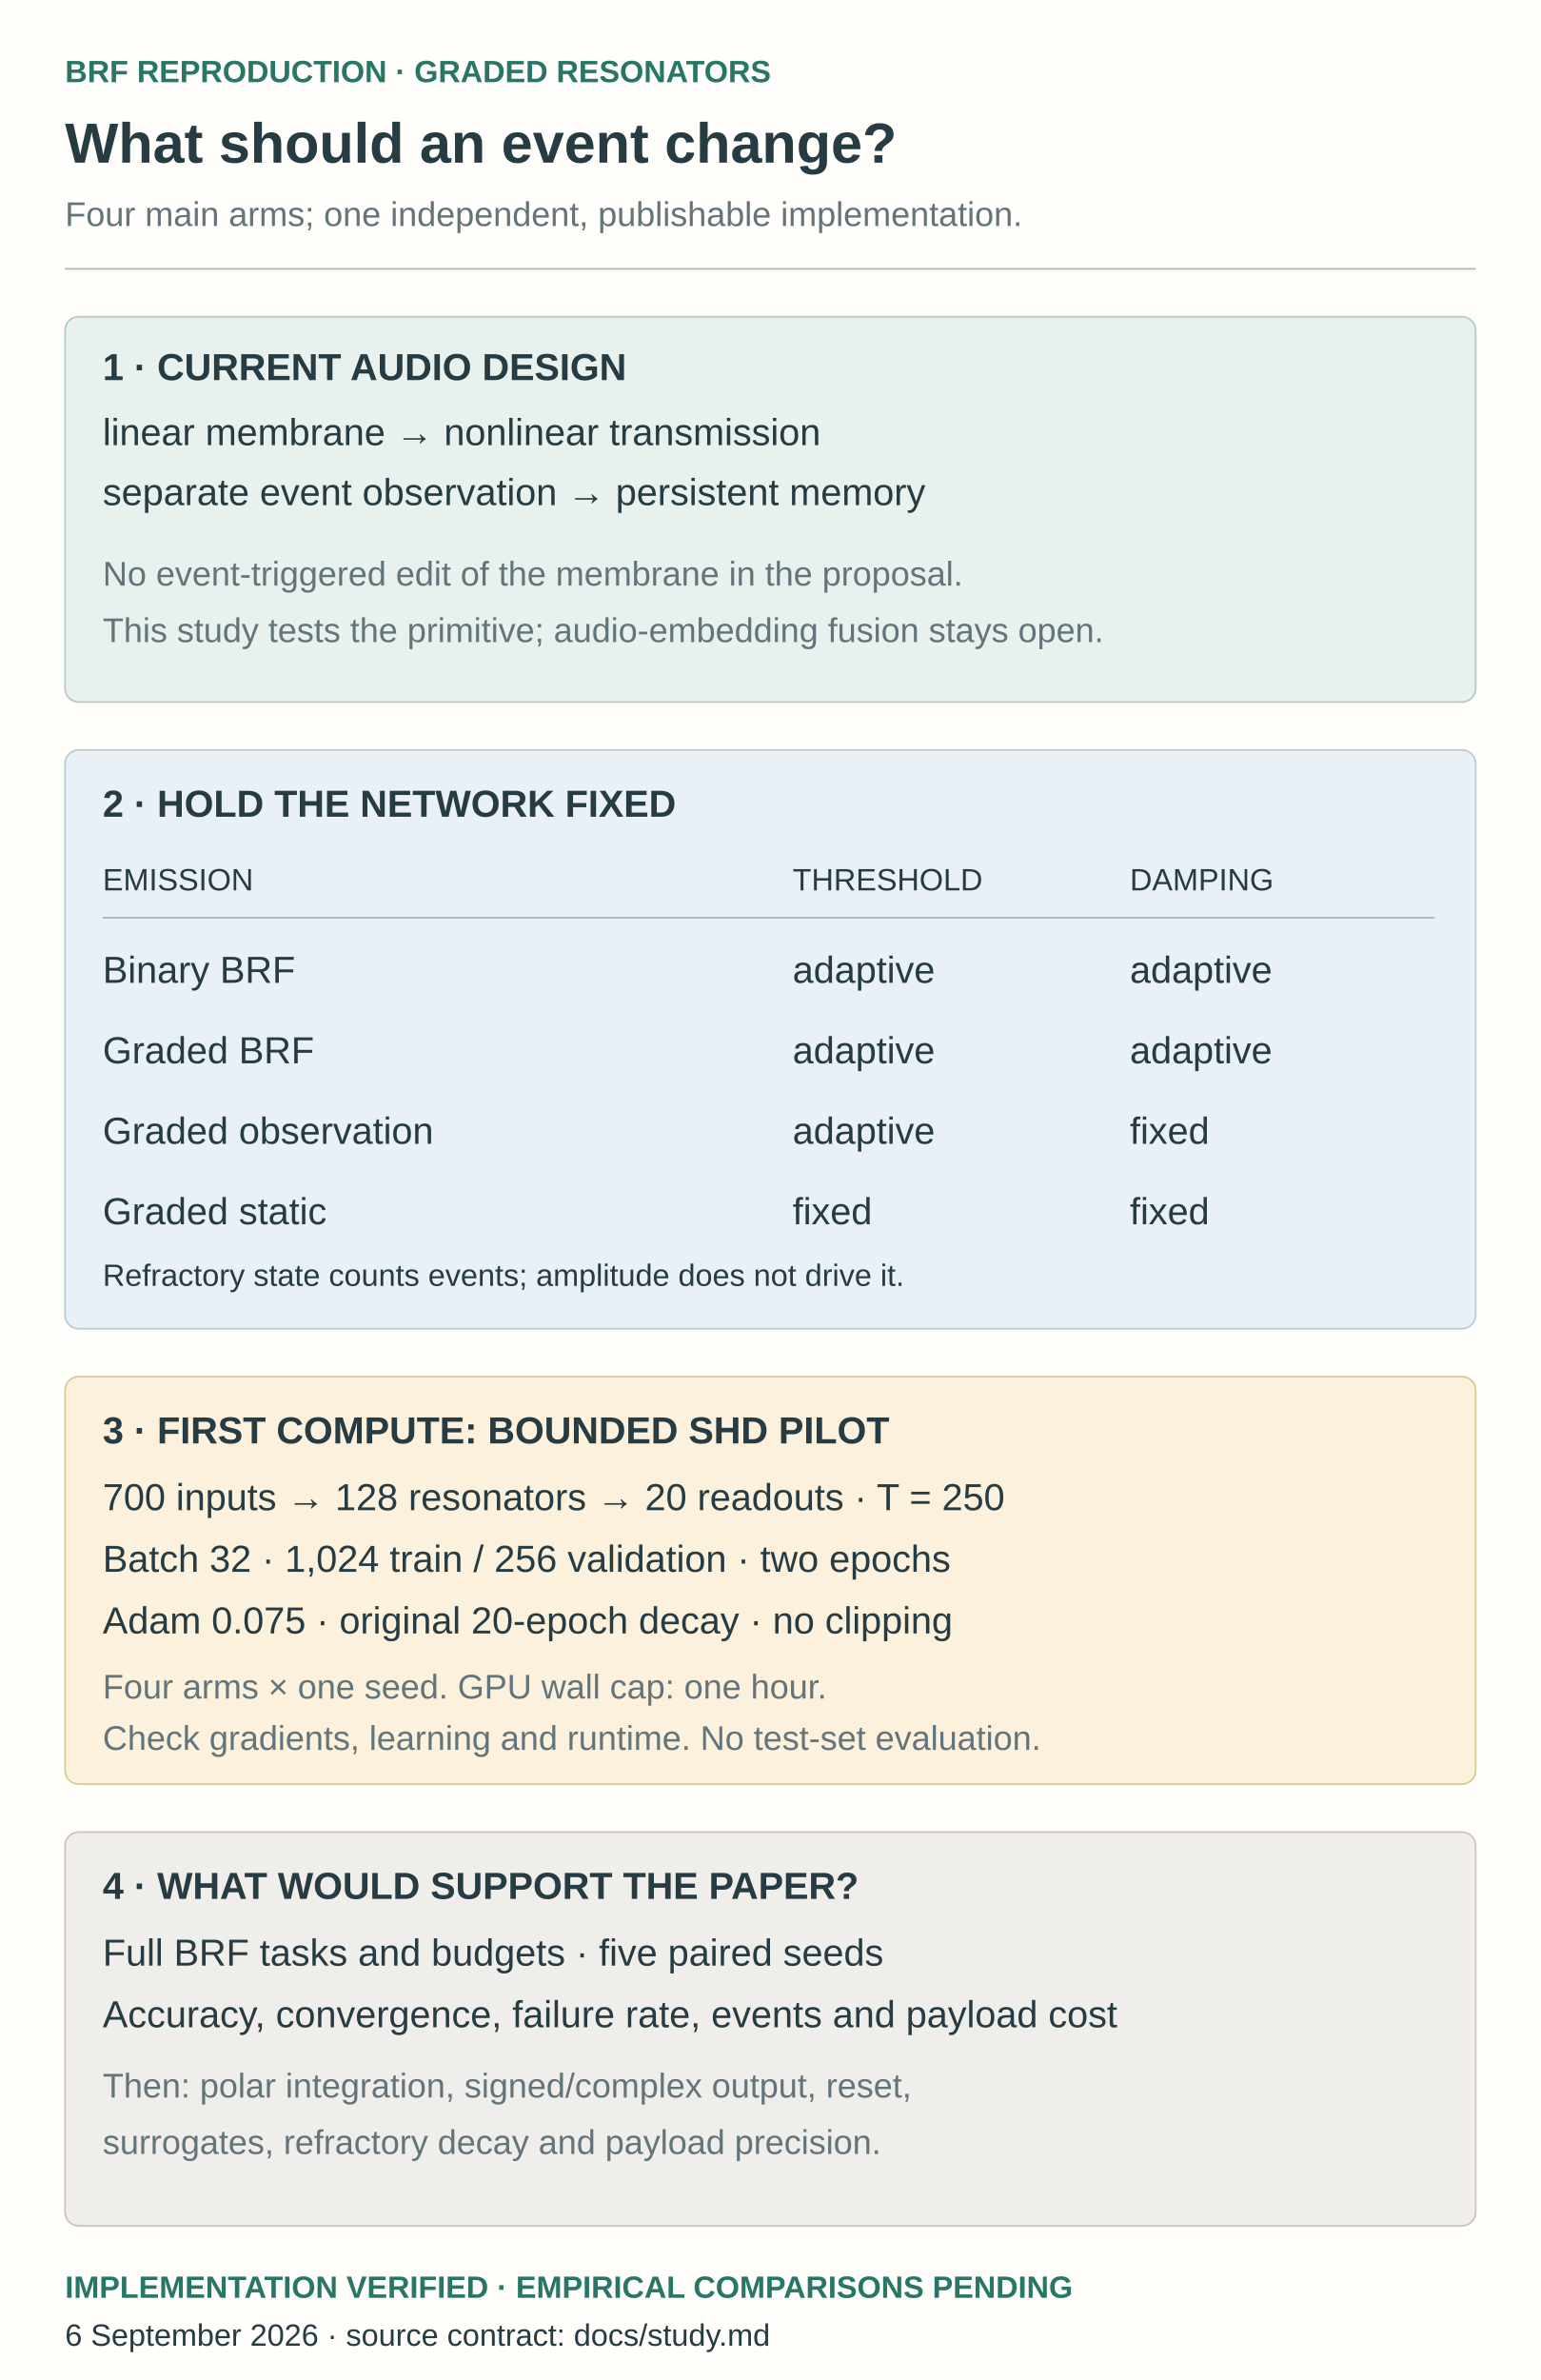
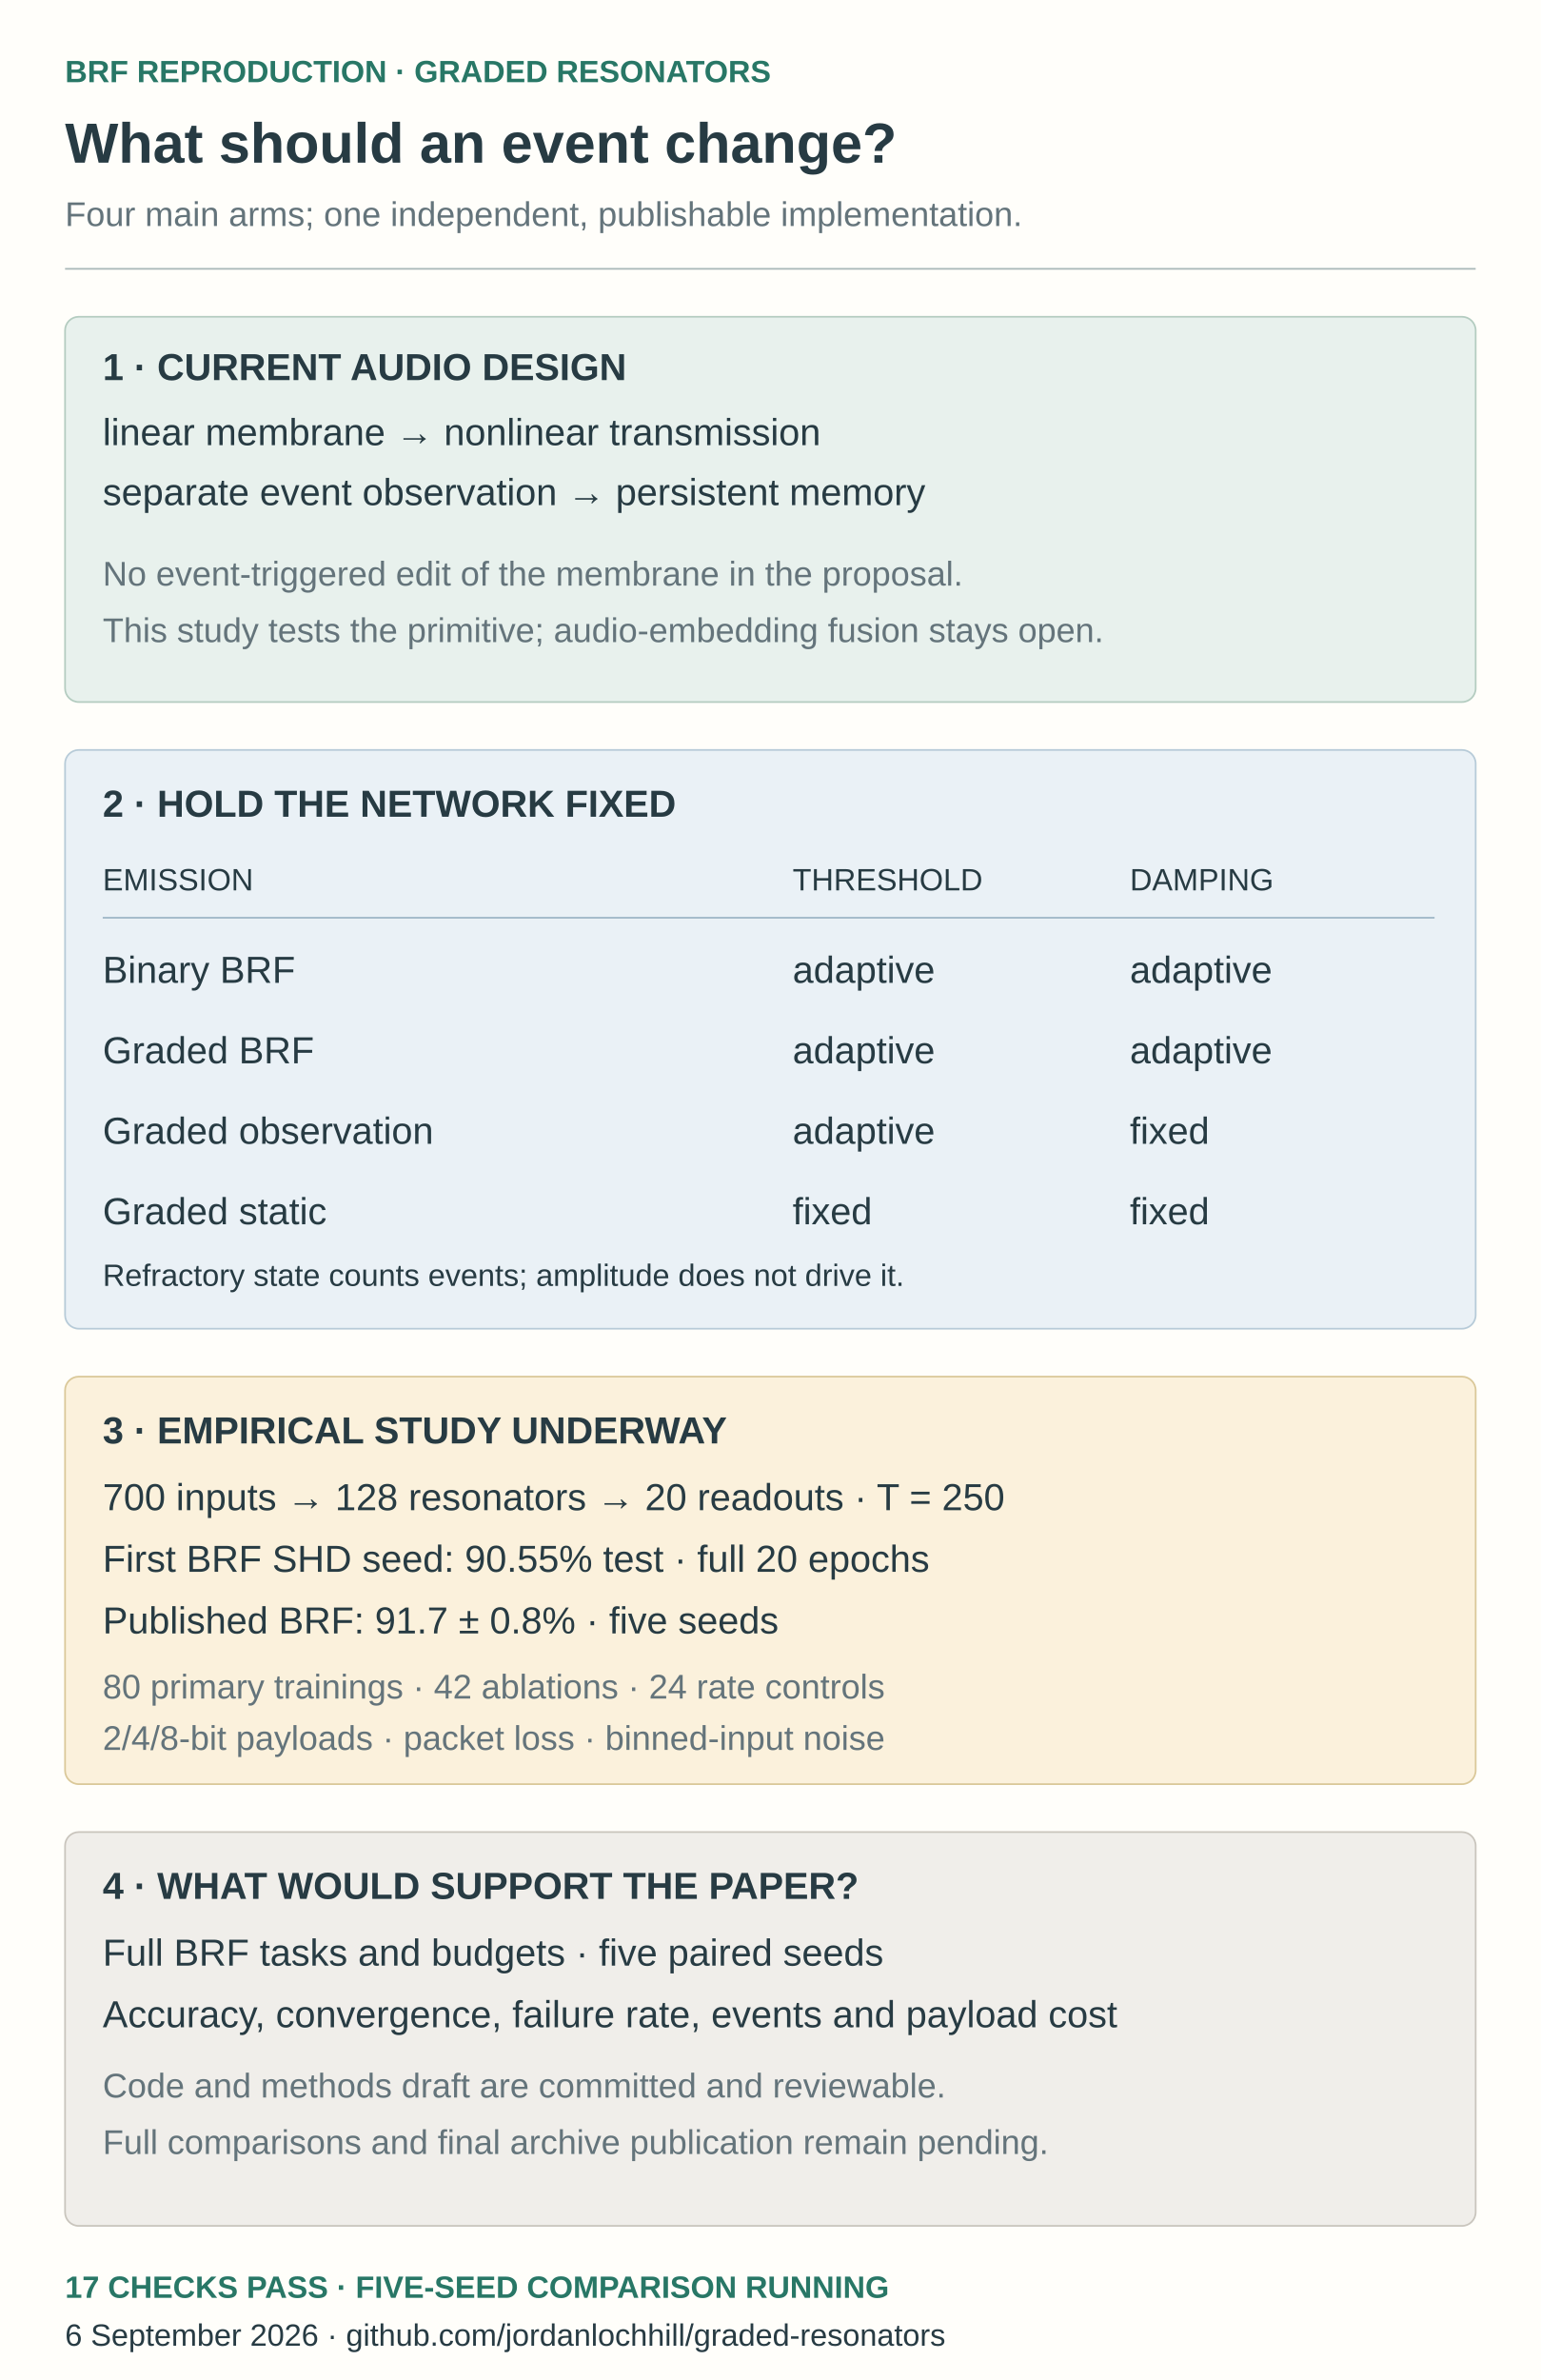
<svg xmlns="http://www.w3.org/2000/svg" width="900" height="1390" viewBox="0 0 900 1390">
  <rect width="900" height="1390" fill="#fffefa" />
  <style>text{font-family:Arial,sans-serif;fill:#273b43}.k{font-size:18px;font-weight:bold;fill:#287766}.h{font-size:33px;font-weight:bold}.s{font-size:20px;fill:#64747b}.b{font-size:22px}.t{font-size:22px;font-weight:bold}.small{font-size:18px}</style>
  <text x="38" y="48" class="k">BRF REPRODUCTION · GRADED RESONATORS</text>
  <text x="38" y="95" class="h">What should an event change?</text>
  <text x="38" y="132" class="s">Four main arms; one independent, publishable implementation.</text>
  <line x1="38" y1="157" x2="862" y2="157" stroke="#aab8b8" />
  <rect x="38" y="185" width="824" height="225" rx="8" fill="#e8f1ed" stroke="#b4ccc0" />
  <text x="60" y="222" class="t">1 · CURRENT AUDIO DESIGN</text>
  <text x="60" y="260" class="b">linear membrane → nonlinear transmission</text>
  <text x="60" y="295" class="b">separate event observation → persistent memory</text>
  <text x="60" y="342" class="s">No event-triggered edit of the membrane in the proposal.</text>
  <text x="60" y="375" class="s">This study tests the primitive; audio-embedding fusion stays open.</text>
  <rect x="38" y="438" width="824" height="338" rx="8" fill="#eaf1f6" stroke="#b7cbd8" />
  <text x="60" y="477" class="t">2 · HOLD THE NETWORK FIXED</text>
  <text x="60" y="520" class="small">EMISSION</text>
  <text x="463" y="520" class="small">THRESHOLD</text>
  <text x="660" y="520" class="small">DAMPING</text>
  <line x1="60" y1="536" x2="838" y2="536" stroke="#9eb7c7" />
  <text x="60" y="574" class="b">Binary BRF</text>
  <text x="463" y="574" class="b">adaptive</text>
  <text x="660" y="574" class="b">adaptive</text>
  <text x="60" y="621" class="b">Graded BRF</text>
  <text x="463" y="621" class="b">adaptive</text>
  <text x="660" y="621" class="b">adaptive</text>
  <text x="60" y="668" class="b">Graded observation</text>
  <text x="463" y="668" class="b">adaptive</text>
  <text x="660" y="668" class="b">fixed</text>
  <text x="60" y="715" class="b">Graded static</text>
  <text x="463" y="715" class="b">fixed</text>
  <text x="660" y="715" class="b">fixed</text>
  <text x="60" y="751" class="small">Refractory state counts events; amplitude does not drive it.</text>
  <rect x="38" y="804" width="824" height="238" rx="8" fill="#fbf1dc" stroke="#dac899" />
-   <text x="60" y="843" class="t">3 · FIRST COMPUTE: BOUNDED SHD PILOT</text>
+   <text x="60" y="843" class="t">3 · EMPIRICAL STUDY UNDERWAY</text>
  <text x="60" y="882" class="b">700 inputs → 128 resonators → 20 readouts · T = 250</text>
-   <text x="60" y="918" class="b">Batch 32 · 1,024 train / 256 validation · two epochs</text>
-   <text x="60" y="954" class="b">Adam 0.075 · original 20-epoch decay · no clipping</text>
-   <text x="60" y="992" class="s">Four arms × one seed. GPU wall cap: one hour.</text>
-   <text x="60" y="1022" class="s">Check gradients, learning and runtime. No test-set evaluation.</text>
+   <text x="60" y="918" class="b">First BRF SHD seed: 90.55% test · full 20 epochs</text>
+   <text x="60" y="954" class="b">Published BRF: 91.7 ± 0.8% · five seeds</text>
+   <text x="60" y="992" class="s">80 primary trainings · 42 ablations · 24 rate controls</text>
+   <text x="60" y="1022" class="s">2/4/8-bit payloads · packet loss · binned-input noise</text>
  <rect x="38" y="1070" width="824" height="230" rx="8" fill="#f0eeea" stroke="#c9c5bd" />
  <text x="60" y="1109" class="t">4 · WHAT WOULD SUPPORT THE PAPER?</text>
  <text x="60" y="1148" class="b">Full BRF tasks and budgets · five paired seeds</text>
  <text x="60" y="1184" class="b">Accuracy, convergence, failure rate, events and payload cost</text>
-   <text x="60" y="1225" class="s">Then: polar integration, signed/complex output, reset,</text>
-   <text x="60" y="1258" class="s">surrogates, refractory decay and payload precision.</text>
-   <text x="38" y="1342" class="k">IMPLEMENTATION VERIFIED · EMPIRICAL COMPARISONS PENDING</text>
-   <text x="38" y="1370" class="small">6 September 2026 · source contract: docs/study.md</text>
+   <text x="60" y="1225" class="s">Code and methods draft are committed and reviewable.</text>
+   <text x="60" y="1258" class="s">Full comparisons and final archive publication remain pending.</text>
+   <text x="38" y="1342" class="k">17 CHECKS PASS · FIVE-SEED COMPARISON RUNNING</text>
+   <a href="https://github.com/jordanlochhill/graded-resonators">
+     <text x="38" y="1370" class="small">6 September 2026 · github.com/jordanlochhill/graded-resonators</text>
+   </a>
</svg>
